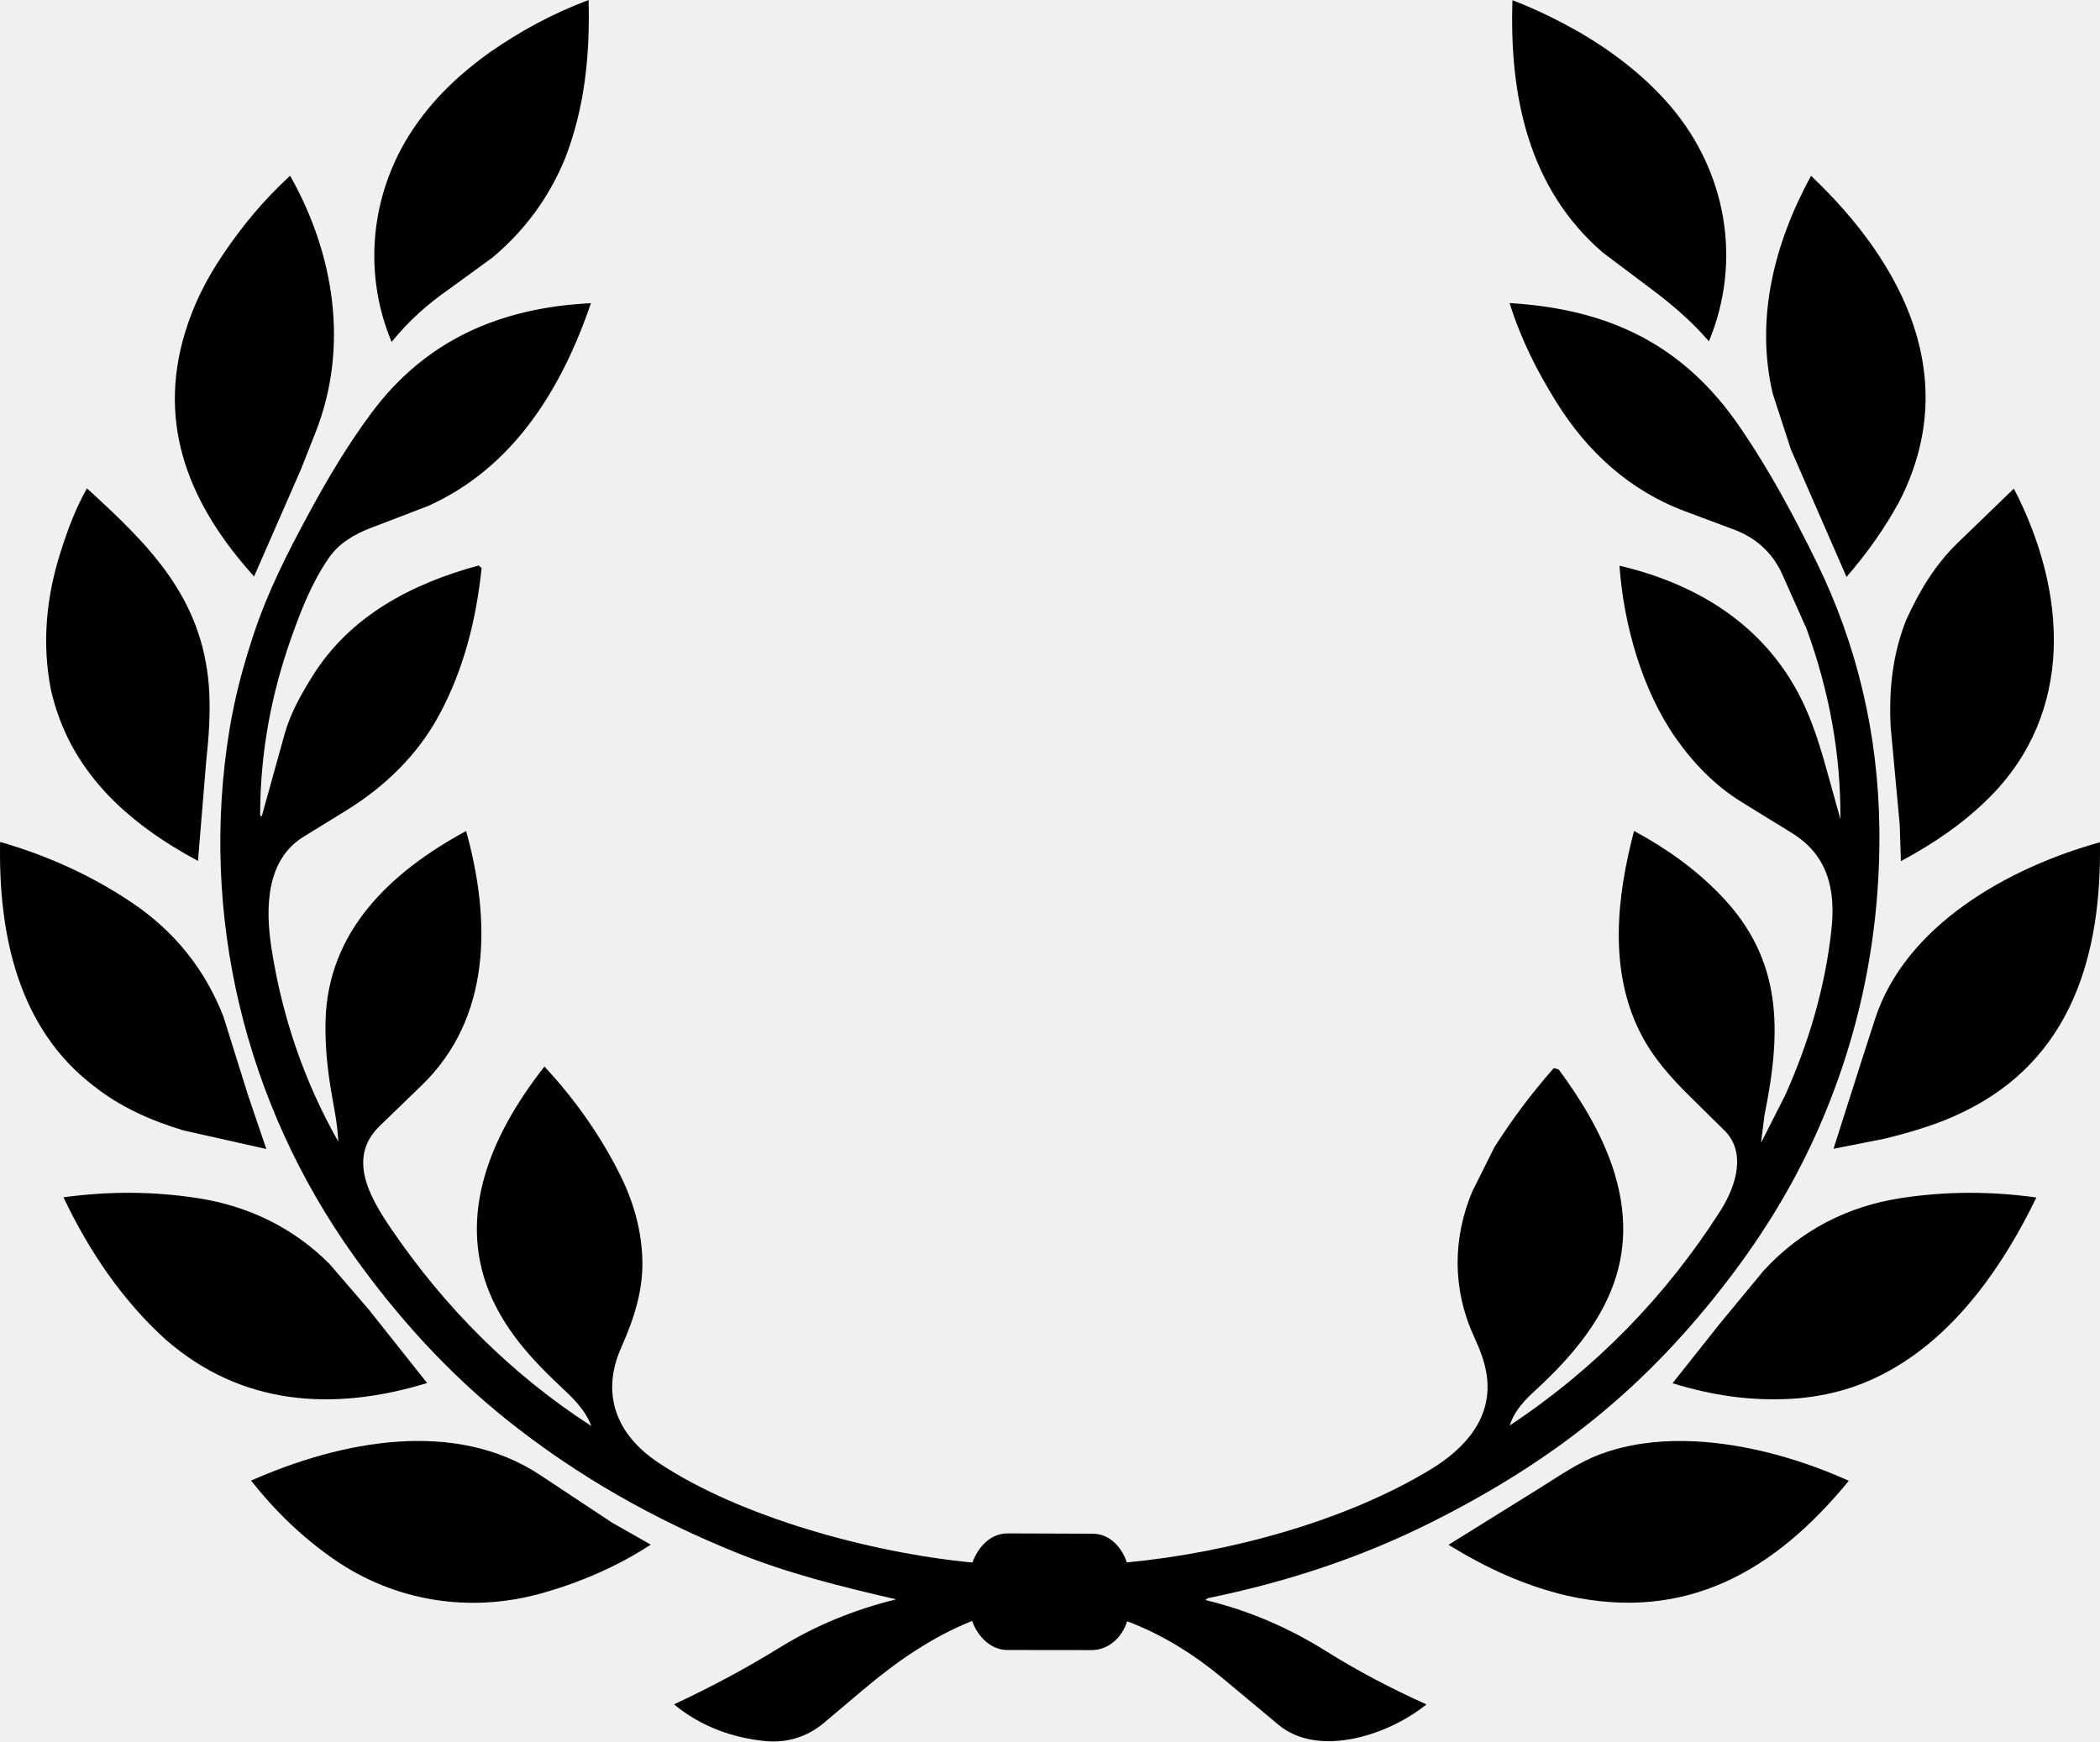
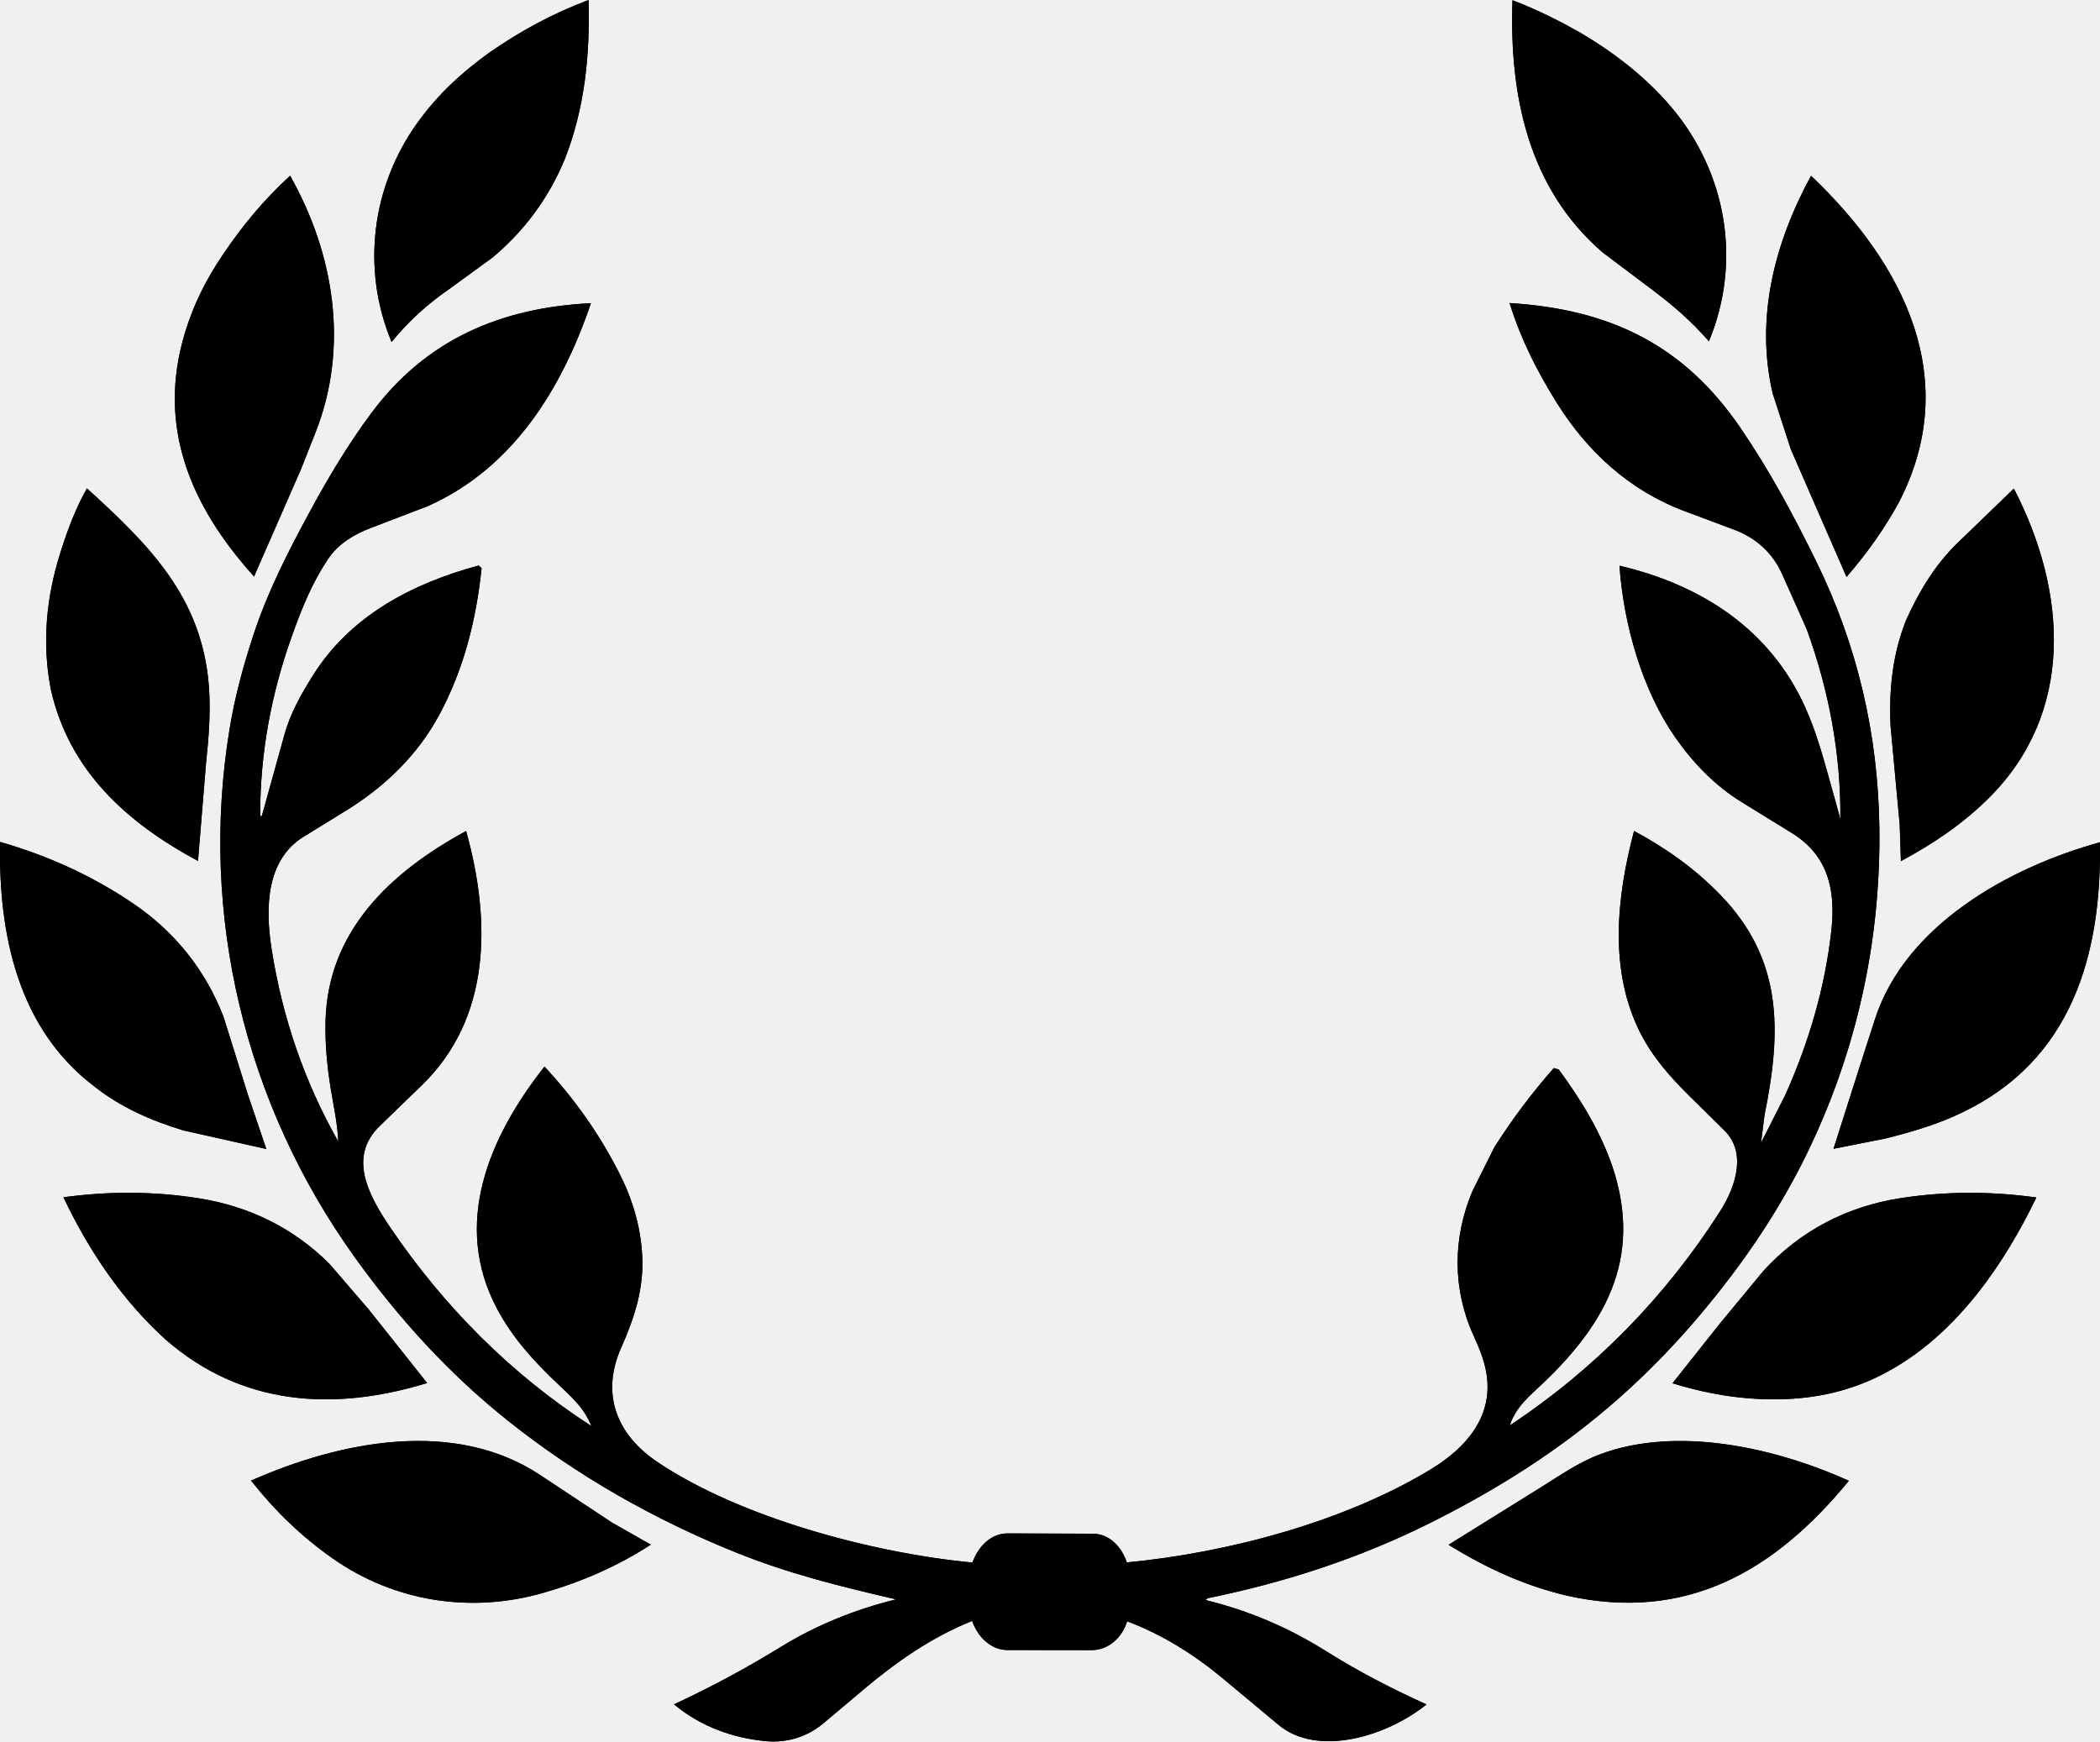
<svg xmlns="http://www.w3.org/2000/svg" id="Layer_1" data-name="Layer 1" viewBox="0 0 1139.86 945.34">
-   <defs>
-     <style>
-       .cls-1 {
-         fill: #fff;
-       }
-     </style>
-   </defs>
-   <path class="cls-1" d="M267.49,139.68c17.56-14.83,30.44-32.45,39.09-53.34,10.86-27.74,13.67-56.41,12.91-86.34-20.02,7.51-37.13,16.98-53.75,28.47-15.19,10.91-28.12,22.84-39.05,38.01-24.8,34.42-30.81,79.17-14.14,119.14,9.64-11.79,19.47-20.47,30.92-28.46l24.02-17.48ZM927.58,185.28c18.21-43.95,9.19-92.2-20.53-127.25-14.01-16.45-30.83-29.37-49.45-40.38-11.85-6.67-23.12-12.34-36.66-17.53-1.74,51.85,8.63,102.14,49.02,136.96l26.29,19.77c11.37,8.55,21.63,17.21,31.32,28.43ZM163.15,255.24l8.12-20.56c18.29-46.29,10.19-96.83-13.82-139.29-14.51,13.32-26.06,27.37-36.63,43.06-9.08,13.49-15.82,26.89-20.52,42.48-15.1,50.13,2.61,93.27,37.59,132.01l25.24-57.7ZM1002.28,313.19c11.71-13.58,20.51-26.18,28.35-40.37,34.5-66.48,3.31-129.09-47.62-177.38-19.86,36.42-30.4,77.37-20.78,118.25l9.84,30.27,30.21,69.24ZM890.59,561.15c6.84,13.35,16.63,24.18,27.24,34.62l18.13,17.86c11.86,11.68,6.78,29.66-2.31,43.91-29.43,46.15-67.95,85.71-114.16,116.26,2.71-8.45,8.45-14.03,14.37-19.48,36.71-33.81,58.34-70.34,41.32-121.12-6.58-19.12-17.06-36.23-29.07-52.56l-2.7-.86c-12.19,13.89-22.49,27.62-32.26,42.97l-11.99,24c-10.68,25.38-10.81,52.97.62,78.13,3.2,7.06,6.11,14.01,7.2,21.67,3.23,22.66-11.16,39.35-30.04,50.87-46.66,28.49-110.38,45.52-165.31,50.74-2.77-8.35-9.35-15.56-18.53-15.59l-46.1-.16c-9.34-.03-16.02,7.25-19.19,15.81-54.47-5.16-126.07-24.48-170.76-54.42-22.41-15.02-31.12-37.03-19.78-62.47,7.01-15.71,12.21-31.67,11.34-49.3-.79-16.04-5.26-30.98-12.49-45.22-10.76-21.18-24.11-40.07-40.59-57.82-30.19,38.37-50.16,85.3-25.81,131.33,8.39,15.85,20.04,28.62,32.98,40.85,7.26,6.86,14.62,13.33,18.28,22.96-43.67-28.23-79.79-64.66-108.74-107.2-12.27-18.03-23.54-38.83-6.15-55.67l22.8-22.07c37.81-36.59,37.66-89.31,24.12-138.07-41.17,22.33-75.1,54.38-76.31,103.08-.31,12.45.82,24.36,2.78,36.55,1.55,9.66,3.67,18.55,4.13,28.95-18.55-32.69-30.48-67.91-36.22-104.74-3.53-22.67-2.76-48.32,17.43-60.75l22.98-14.15c21.01-12.94,38.9-30.15,50.67-52.07,13.33-24.81,20-51.48,22.94-79.58l-1.57-1.43c-36.77,9.95-70.04,27.67-90.21,60.03-6.38,10.25-12.03,20.22-15.24,31.79l-11.76,42.34c-.36,1.93-1.28,3.16-1.42.67.1-33.57,6.08-65.15,17.03-95.97,5.42-15.26,11.11-29.6,20.21-42.91,5.37-7.86,13.81-12.88,22.62-16.25l31.13-11.92c46.15-20.59,72.63-63.36,88.55-110.16-49.06,2.41-89.61,19.85-119.16,59.62-12.89,17.34-23.46,35.14-33.79,54.2-11.74,21.66-22.59,42.97-30.29,66.41-5.6,17.05-10.03,33.44-12.93,51.15-16.52,100.56,8.37,203.21,67.6,285.98,23.84,33.32,51.3,63.59,83.53,89.27,37.66,30.01,79.42,53.66,124.06,71.64,28.11,11.32,56.2,18.32,86.61,25.33-22.62,5.63-43.31,13.96-63.15,26.18-18.45,11.36-36.51,21.06-57.37,30.82,14.1,11.78,31.59,18.29,49.88,19.97,11.71,1.08,22.68-2.47,31.44-9.87l21.21-17.89c18.06-15.23,37.09-28.6,59.29-37.49,2.82,8.26,9.98,15.78,19.11,15.79l45.69.05c9.44,0,16.76-7.15,19.3-15.66,19.29,7.27,36.5,18.12,52.3,31.3l29.96,24.98c20.87,17.4,58.19,6.59,80.24-11.13-19.03-8.63-36.67-17.76-54.25-28.77-20.51-12.85-41.57-21.98-65.73-27.91l1.28-.99c41.95-8.58,82.32-21.67,120.66-40.84,67.28-33.64,117.22-73.31,162.69-133.15,18.31-24.1,33.72-49.17,46.23-76.7,24.05-52.94,35.7-109.31,34.94-167.59-.66-50.54-11.94-99.01-34.15-144.29-12.41-25.31-25.37-49.45-41.22-72.69-30.73-45.04-70.77-64.45-125.34-67.8,6.09,19.55,14.78,36.71,25.36,53.73,16.76,26.95,39.79,48.06,69.73,59.26l26.89,10.06c11.91,4.46,20.91,12.75,25.98,24.13l13.28,29.79c12.1,33.19,18.62,67.94,18.3,103.1l-5.81-20.89c-3.79-13.64-7.44-26.75-13.24-39.66-18.88-41.99-55.73-66.37-100.85-76.94,2.27,32.11,12.42,67.63,30.41,93.37,9.75,13.94,21.54,26.09,35.91,34.94l27.24,16.79c19.34,11.93,23.96,30.3,21.45,52.93-3.47,31.22-12.27,60.86-25.07,89.44l-13.09,25.8,1.87-14.96c9.27-45.66,10.1-84.45-23.94-119.6-13.5-13.94-28.92-25.03-46.86-34.73-9.52,36.03-13.83,76.02,3.64,110.09ZM107.47,467.36l4.36-52.99c1.52-14.28,2.57-27.88,1.54-42.06-3.8-48.07-32.1-76.19-66.18-107.21-6.38,11.34-10.42,22.38-14.24,34.35-7.78,24.37-10.27,49.22-5.41,74.52,9.84,44.44,41.44,72.72,79.93,93.39ZM1031.12,447.4l.67,20.05c17.64-9.46,33.85-20.39,48.07-34.61,46.24-46.26,42.28-111.49,13.24-167.63l-30.51,29.48c-12.29,11.87-20.92,26.36-28,41.95-7.33,18.61-9.38,37.67-8.39,57.76l4.91,52.99ZM144.56,623.73l-9.92-29.22-13.33-42.58c-9.94-25.62-26.54-46.27-49.36-61.7-21.98-14.87-45.97-25.74-71.89-33.2-1.01,50.23,9.83,101.18,50.76,132.43,14.49,11.54,31,18.8,48.79,24.19l44.95,10.08ZM995.21,623.6l28.07-5.55c14.76-3.71,28.84-7.78,42.42-14.47,58.48-28.25,75.11-84.76,74.12-146.37-50.41,13.96-105.83,45.49-122.16,96.2l-7.54,23.41-14.91,46.77ZM231.85,750.77l-31.68-39.9-21.29-24.73c-19.49-19.57-43.86-31.43-71.33-35.71-24.19-3.77-47.97-3.89-73.1-.51,13.75,29.12,32.1,56.12,55.46,77.25,41.01,35.81,90.75,39.23,141.94,23.6ZM972.93,759.3c20.05-1.34,37.76-6.6,54.5-16.32,35.07-20.13,60.32-56.53,77.89-92.94-24.69-3.43-49.04-3.43-73.58.34-29.25,4.5-54.67,17.77-74.52,39.45l-23.52,28.45-25.87,32.6c21.57,6.66,42.69,9.76,65.1,8.42ZM353.24,838.5l-21-11.94-39.06-25.86c-46.2-30.59-107.7-18.71-156.92,3.03,13.25,16.72,27.62,30.56,44.5,42.37,33.41,23.38,74.73,29.82,113.95,18.61,20.99-6,40.43-14.47,58.53-26.21ZM850.67,866.23c64.57,14.36,112.57-13.26,152.86-62.39-40.7-18.41-93.65-29.74-134.7-14.51-11.96,4.44-21.92,11.51-32.73,18.24l-49.85,31.01c20.48,12.6,40.98,22.11,64.43,27.65Z" />
+   <path d="M267.49,139.68c17.56-14.83,30.44-32.45,39.09-53.34,10.86-27.74,13.67-56.41,12.91-86.34-20.02,7.51-37.13,16.98-53.75,28.47-15.19,10.91-28.12,22.84-39.05,38.01-24.8,34.42-30.81,79.17-14.14,119.14,9.64-11.79,19.47-20.47,30.92-28.46l24.02-17.48ZM927.58,185.28c18.21-43.95,9.19-92.2-20.53-127.25-14.01-16.45-30.83-29.37-49.45-40.38-11.85-6.67-23.12-12.34-36.66-17.53-1.74,51.85,8.63,102.14,49.02,136.96l26.29,19.77c11.37,8.55,21.63,17.21,31.32,28.43ZM163.15,255.24l8.12-20.56c18.29-46.29,10.19-96.83-13.82-139.29-14.51,13.32-26.06,27.37-36.63,43.06-9.08,13.49-15.82,26.89-20.52,42.48-15.1,50.13,2.61,93.27,37.59,132.01l25.24-57.7ZM1002.28,313.19c11.71-13.58,20.51-26.18,28.35-40.37,34.5-66.48,3.31-129.09-47.62-177.38-19.86,36.42-30.4,77.37-20.78,118.25l9.84,30.27,30.21,69.24ZM890.59,561.15c6.84,13.35,16.63,24.18,27.24,34.62l18.13,17.86c11.86,11.68,6.78,29.66-2.31,43.91-29.43,46.15-67.95,85.71-114.16,116.26,2.71-8.45,8.45-14.03,14.37-19.48,36.71-33.81,58.34-70.34,41.32-121.12-6.58-19.12-17.06-36.23-29.07-52.56l-2.7-.86c-12.19,13.89-22.49,27.62-32.26,42.97l-11.99,24c-10.68,25.38-10.81,52.97.62,78.13,3.2,7.06,6.11,14.01,7.2,21.67,3.23,22.66-11.16,39.35-30.04,50.87-46.66,28.49-110.38,45.52-165.31,50.74-2.77-8.35-9.35-15.56-18.53-15.59l-46.1-.16c-9.34-.03-16.02,7.25-19.19,15.81-54.47-5.16-126.07-24.48-170.76-54.42-22.41-15.02-31.12-37.03-19.78-62.47,7.01-15.71,12.21-31.67,11.34-49.3-.79-16.04-5.26-30.98-12.49-45.22-10.76-21.18-24.11-40.07-40.59-57.82-30.19,38.37-50.16,85.3-25.81,131.33,8.39,15.85,20.04,28.62,32.98,40.85,7.26,6.86,14.62,13.33,18.28,22.96-43.67-28.23-79.79-64.66-108.74-107.2-12.27-18.03-23.54-38.83-6.15-55.67l22.8-22.07c37.81-36.59,37.66-89.31,24.12-138.07-41.17,22.33-75.1,54.38-76.31,103.08-.31,12.45.82,24.36,2.78,36.55,1.55,9.66,3.67,18.55,4.13,28.95-18.55-32.69-30.48-67.91-36.22-104.74-3.53-22.67-2.76-48.32,17.43-60.75l22.98-14.15c21.01-12.94,38.9-30.15,50.67-52.07,13.33-24.81,20-51.48,22.94-79.58l-1.57-1.43c-36.77,9.95-70.04,27.67-90.21,60.03-6.38,10.25-12.03,20.22-15.24,31.79l-11.76,42.34c-.36,1.93-1.28,3.16-1.42.67.1-33.57,6.08-65.15,17.03-95.97,5.42-15.26,11.11-29.6,20.21-42.91,5.37-7.86,13.81-12.88,22.62-16.25l31.13-11.92c46.15-20.59,72.63-63.36,88.55-110.16-49.06,2.41-89.61,19.85-119.16,59.62-12.89,17.34-23.46,35.14-33.79,54.2-11.74,21.66-22.59,42.97-30.29,66.41-5.6,17.05-10.03,33.44-12.93,51.15-16.52,100.56,8.37,203.21,67.6,285.98,23.84,33.32,51.3,63.59,83.53,89.27,37.66,30.01,79.42,53.66,124.06,71.64,28.11,11.32,56.2,18.32,86.61,25.33-22.62,5.63-43.31,13.96-63.15,26.18-18.45,11.36-36.51,21.06-57.37,30.82,14.1,11.78,31.59,18.29,49.88,19.97,11.71,1.08,22.68-2.47,31.44-9.87l21.21-17.89c18.06-15.23,37.09-28.6,59.29-37.49,2.82,8.26,9.98,15.78,19.11,15.79l45.69.05c9.44,0,16.76-7.15,19.3-15.66,19.29,7.27,36.5,18.12,52.3,31.3l29.96,24.98c20.87,17.4,58.19,6.59,80.24-11.13-19.03-8.63-36.67-17.76-54.25-28.77-20.51-12.85-41.57-21.98-65.73-27.91l1.28-.99c41.95-8.58,82.32-21.67,120.66-40.84,67.28-33.64,117.22-73.31,162.69-133.15,18.31-24.1,33.72-49.17,46.23-76.7,24.05-52.94,35.7-109.31,34.94-167.59-.66-50.54-11.94-99.01-34.15-144.29-12.41-25.31-25.37-49.45-41.22-72.69-30.73-45.04-70.77-64.45-125.34-67.8,6.09,19.55,14.78,36.71,25.36,53.73,16.76,26.95,39.79,48.06,69.73,59.26l26.89,10.06c11.91,4.46,20.91,12.75,25.98,24.13l13.28,29.79c12.1,33.19,18.62,67.94,18.3,103.1l-5.81-20.89c-3.79-13.64-7.44-26.75-13.24-39.66-18.88-41.99-55.73-66.37-100.85-76.94,2.27,32.11,12.42,67.63,30.41,93.37,9.75,13.94,21.54,26.09,35.91,34.94l27.24,16.79c19.34,11.93,23.96,30.3,21.45,52.93-3.47,31.22-12.27,60.86-25.07,89.44l-13.09,25.8,1.87-14.96c9.27-45.66,10.1-84.45-23.94-119.6-13.5-13.94-28.92-25.03-46.86-34.73-9.52,36.03-13.83,76.02,3.64,110.09ZM107.47,467.36l4.36-52.99c1.52-14.28,2.57-27.88,1.54-42.06-3.8-48.07-32.1-76.19-66.18-107.21-6.38,11.34-10.42,22.38-14.24,34.35-7.78,24.37-10.27,49.22-5.41,74.52,9.84,44.44,41.44,72.72,79.93,93.39ZM1031.12,447.4l.67,20.05c17.64-9.46,33.85-20.39,48.07-34.61,46.24-46.26,42.28-111.49,13.24-167.63l-30.51,29.48c-12.29,11.87-20.92,26.36-28,41.95-7.33,18.61-9.38,37.67-8.39,57.76l4.91,52.99ZM144.56,623.73l-9.92-29.22-13.33-42.58c-9.94-25.62-26.54-46.27-49.36-61.7-21.98-14.87-45.97-25.74-71.89-33.2-1.01,50.23,9.83,101.18,50.76,132.43,14.49,11.54,31,18.8,48.79,24.19l44.95,10.08ZM995.21,623.6l28.07-5.55c14.76-3.71,28.84-7.78,42.42-14.47,58.48-28.25,75.11-84.76,74.12-146.37-50.41,13.96-105.83,45.49-122.16,96.2l-7.54,23.41-14.91,46.77ZM231.85,750.77l-31.68-39.9-21.29-24.73c-19.49-19.57-43.86-31.43-71.33-35.71-24.19-3.77-47.97-3.89-73.1-.51,13.75,29.12,32.1,56.12,55.46,77.25,41.01,35.81,90.75,39.23,141.94,23.6ZM972.93,759.3c20.05-1.34,37.76-6.6,54.5-16.32,35.07-20.13,60.32-56.53,77.89-92.94-24.69-3.43-49.04-3.43-73.58.34-29.25,4.5-54.67,17.77-74.52,39.45l-23.52,28.45-25.87,32.6c21.57,6.66,42.69,9.76,65.1,8.42ZM353.24,838.5l-21-11.94-39.06-25.86c-46.2-30.59-107.7-18.71-156.92,3.03,13.25,16.72,27.62,30.56,44.5,42.37,33.41,23.38,74.73,29.82,113.95,18.61,20.99-6,40.43-14.47,58.53-26.21ZM850.67,866.23c64.57,14.36,112.57-13.26,152.86-62.39-40.7-18.41-93.65-29.74-134.7-14.51-11.96,4.44-21.92,11.51-32.73,18.24l-49.85,31.01c20.48,12.6,40.98,22.11,64.43,27.65Z" />
  <path d="M890.59,561.15c-17.47-34.08-13.15-74.07-3.64-110.09,17.95,9.7,33.37,20.79,46.86,34.73,34.04,35.14,33.21,73.94,23.94,119.6l-1.87,14.96,13.09-25.8c12.8-28.58,21.6-58.23,25.07-89.44,2.51-22.63-2.11-41-21.45-52.93l-27.24-16.79c-14.37-8.86-26.16-21.01-35.91-34.94-18-25.74-28.14-61.26-30.41-93.37,45.13,10.57,81.97,34.96,100.85,76.94,5.81,12.91,9.45,26.01,13.24,39.66l5.81,20.89c.32-35.16-6.2-69.9-18.3-103.1l-13.28-29.79c-5.07-11.38-14.06-19.67-25.98-24.13l-26.89-10.06c-29.94-11.2-52.97-32.3-69.73-59.26-10.59-17.03-19.28-34.18-25.36-53.73,54.57,3.35,94.62,22.76,125.34,67.8,15.85,23.24,28.81,47.38,41.22,72.69,22.21,45.29,33.49,93.75,34.15,144.29.76,58.27-10.89,114.65-34.94,167.59-12.51,27.53-27.91,52.61-46.23,76.7-45.47,59.84-95.41,99.5-162.69,133.15-38.34,19.17-78.71,32.26-120.66,40.84l-1.28.99c24.16,5.93,45.22,15.06,65.73,27.91,17.58,11.01,35.22,20.14,54.25,28.77-22.06,17.72-59.38,28.53-80.24,11.13l-29.96-24.98c-15.8-13.18-33.01-24.02-52.3-31.3-2.54,8.51-9.86,15.67-19.3,15.66l-45.69-.05c-9.13,0-16.29-7.53-19.11-15.79-22.2,8.9-41.23,22.26-59.29,37.49l-21.21,17.89c-8.77,7.4-19.74,10.95-31.44,9.87-18.28-1.69-35.78-8.19-49.88-19.97,20.86-9.76,38.92-19.46,57.37-30.82,19.84-12.22,40.53-20.56,63.15-26.18-30.41-7.01-58.5-14.01-86.61-25.33-44.64-17.98-86.4-41.63-124.06-71.64-32.23-25.68-59.69-55.95-83.53-89.27-59.23-82.77-84.12-185.42-67.6-285.98,2.91-17.7,7.33-34.1,12.93-51.15,7.7-23.44,18.55-44.75,30.29-66.41,10.33-19.05,20.9-36.85,33.79-54.2,29.56-39.78,70.11-57.22,119.16-59.62-15.92,46.8-42.4,89.57-88.55,110.16l-31.13,11.92c-8.81,3.37-17.25,8.39-22.62,16.25-9.1,13.31-14.79,27.65-20.21,42.91-10.95,30.82-16.93,62.4-17.03,95.97.14,2.49,1.06,1.26,1.42-.67l11.76-42.34c3.21-11.56,8.86-21.54,15.24-31.79,20.16-32.36,53.43-50.08,90.21-60.03l1.57,1.43c-2.94,28.1-9.62,54.77-22.94,79.58-11.77,21.92-29.66,39.13-50.67,52.07l-22.98,14.15c-20.19,12.43-20.97,38.09-17.43,60.75,5.74,36.83,17.67,72.05,36.22,104.74-.46-10.39-2.58-19.29-4.13-28.95-1.96-12.19-3.09-24.09-2.78-36.55,1.22-48.71,35.14-80.76,76.31-103.08,13.54,48.75,13.69,101.47-24.12,138.07l-22.8,22.07c-17.4,16.84-6.13,37.64,6.15,55.67,28.95,42.53,65.08,78.97,108.74,107.2-3.66-9.63-11.03-16.1-18.28-22.96-12.94-12.23-24.59-25-32.98-40.85-24.36-46.03-4.39-92.96,25.81-131.33,16.48,17.76,29.83,36.65,40.59,57.82,7.23,14.24,11.7,29.17,12.49,45.22.87,17.64-4.33,33.59-11.34,49.3-11.35,25.43-2.64,47.45,19.78,62.47,44.7,29.95,116.3,49.27,170.76,54.42,3.17-8.57,9.85-15.85,19.19-15.81l46.1.16c9.18.03,15.76,7.24,18.53,15.59,54.93-5.22,118.65-22.25,165.31-50.74,18.88-11.53,33.27-28.21,30.04-50.87-1.09-7.65-3.99-14.61-7.2-21.67-11.43-25.16-11.3-52.75-.62-78.13l11.99-24c9.76-15.35,20.07-29.08,32.26-42.97l2.7.86c12.01,16.33,22.49,33.43,29.07,52.56,17.02,50.78-4.61,87.32-41.32,121.12-5.92,5.45-11.66,11.04-14.37,19.48,46.21-30.55,84.72-70.11,114.16-116.26,9.09-14.25,14.17-32.23,2.31-43.91l-18.13-17.86c-10.61-10.44-20.4-21.27-27.24-34.62Z" />
  <path d="M972.93,759.3c-22.41,1.34-43.53-1.76-65.1-8.42l25.87-32.6,23.52-28.45c19.85-21.69,45.27-34.96,74.52-39.45,24.54-3.77,48.89-3.78,73.58-.34-17.57,36.41-42.81,72.81-77.89,92.94-16.75,9.72-34.45,14.98-54.5,16.32Z" />
  <path d="M995.21,623.6l14.91-46.77,7.54-23.41c16.33-50.71,71.75-82.24,122.16-96.2.99,61.61-15.63,118.12-74.12,146.37-13.58,6.69-27.66,10.76-42.42,14.47l-28.07,5.55Z" />
  <path d="M231.85,750.77c-51.2,15.63-100.93,12.21-141.94-23.6-23.36-21.13-41.71-48.13-55.46-77.25,25.13-3.37,48.91-3.25,73.1.51,27.46,4.28,51.84,16.14,71.33,35.71l21.29,24.73,31.68,39.9Z" />
  <path d="M144.56,623.73l-44.95-10.08c-17.79-5.4-34.3-12.66-48.79-24.19C9.89,558.21-.94,507.26.06,457.03c25.92,7.46,49.91,18.34,71.89,33.2,22.82,15.43,39.42,36.08,49.36,61.7l13.33,42.58,9.92,29.22Z" />
  <path d="M353.24,838.5c-18.1,11.74-37.54,20.21-58.53,26.21-39.22,11.21-80.54,4.77-113.95-18.61-16.88-11.81-31.25-25.65-44.5-42.37,49.22-21.74,110.72-33.62,156.92-3.03l39.06,25.86,21,11.94Z" />
  <path d="M850.67,866.23c-23.45-5.54-43.94-15.05-64.43-27.65l49.85-31.01c10.81-6.72,20.77-13.8,32.73-18.24,41.06-15.23,94-3.9,134.7,14.51-40.29,49.13-88.28,76.75-152.86,62.39Z" />
  <path d="M1002.28,313.19l-30.21-69.24-9.84-30.27c-9.62-40.87.92-81.82,20.78-118.25,50.93,48.29,82.12,110.9,47.62,177.38-7.84,14.19-16.64,26.79-28.35,40.37Z" />
  <path d="M163.15,255.24l-25.24,57.7c-34.98-38.74-52.69-81.88-37.59-132.01,4.69-15.59,11.44-28.99,20.52-42.48,10.56-15.7,22.12-29.74,36.63-43.06,24.01,42.47,32.1,93,13.82,139.29l-8.12,20.56Z" />
  <path d="M107.47,467.36c-38.48-20.67-70.09-48.95-79.93-93.39-4.86-25.3-2.38-50.15,5.41-74.52,3.82-11.98,7.86-23.01,14.24-34.35,34.07,31.03,62.38,59.15,66.18,107.21,1.03,14.18-.02,27.79-1.54,42.06l-4.36,52.99Z" />
  <path d="M1031.12,447.4l-4.91-52.99c-.99-20.09,1.05-39.15,8.39-57.76,7.08-15.59,15.71-30.08,28-41.95l30.51-29.48c29.04,56.14,33,121.37-13.24,167.63-14.22,14.22-30.43,25.16-48.07,34.61l-.67-20.05Z" />
  <path d="M267.49,139.68l-24.02,17.48c-11.46,8-21.29,16.68-30.92,28.46-16.67-39.97-10.65-84.72,14.14-119.14,10.93-15.17,23.86-27.1,39.05-38.01,16.62-11.5,33.73-20.96,53.75-28.47.76,29.93-2.05,58.6-12.91,86.34-8.65,20.9-21.53,38.51-39.09,53.34Z" />
  <path d="M927.58,185.28c-9.69-11.22-19.95-19.88-31.32-28.43l-26.29-19.77c-40.39-34.82-50.76-85.12-49.02-136.96,13.54,5.19,24.8,10.87,36.66,17.53,18.62,11.01,35.44,23.93,49.45,40.38,29.72,35.05,38.75,83.3,20.53,127.25Z" />
</svg>
